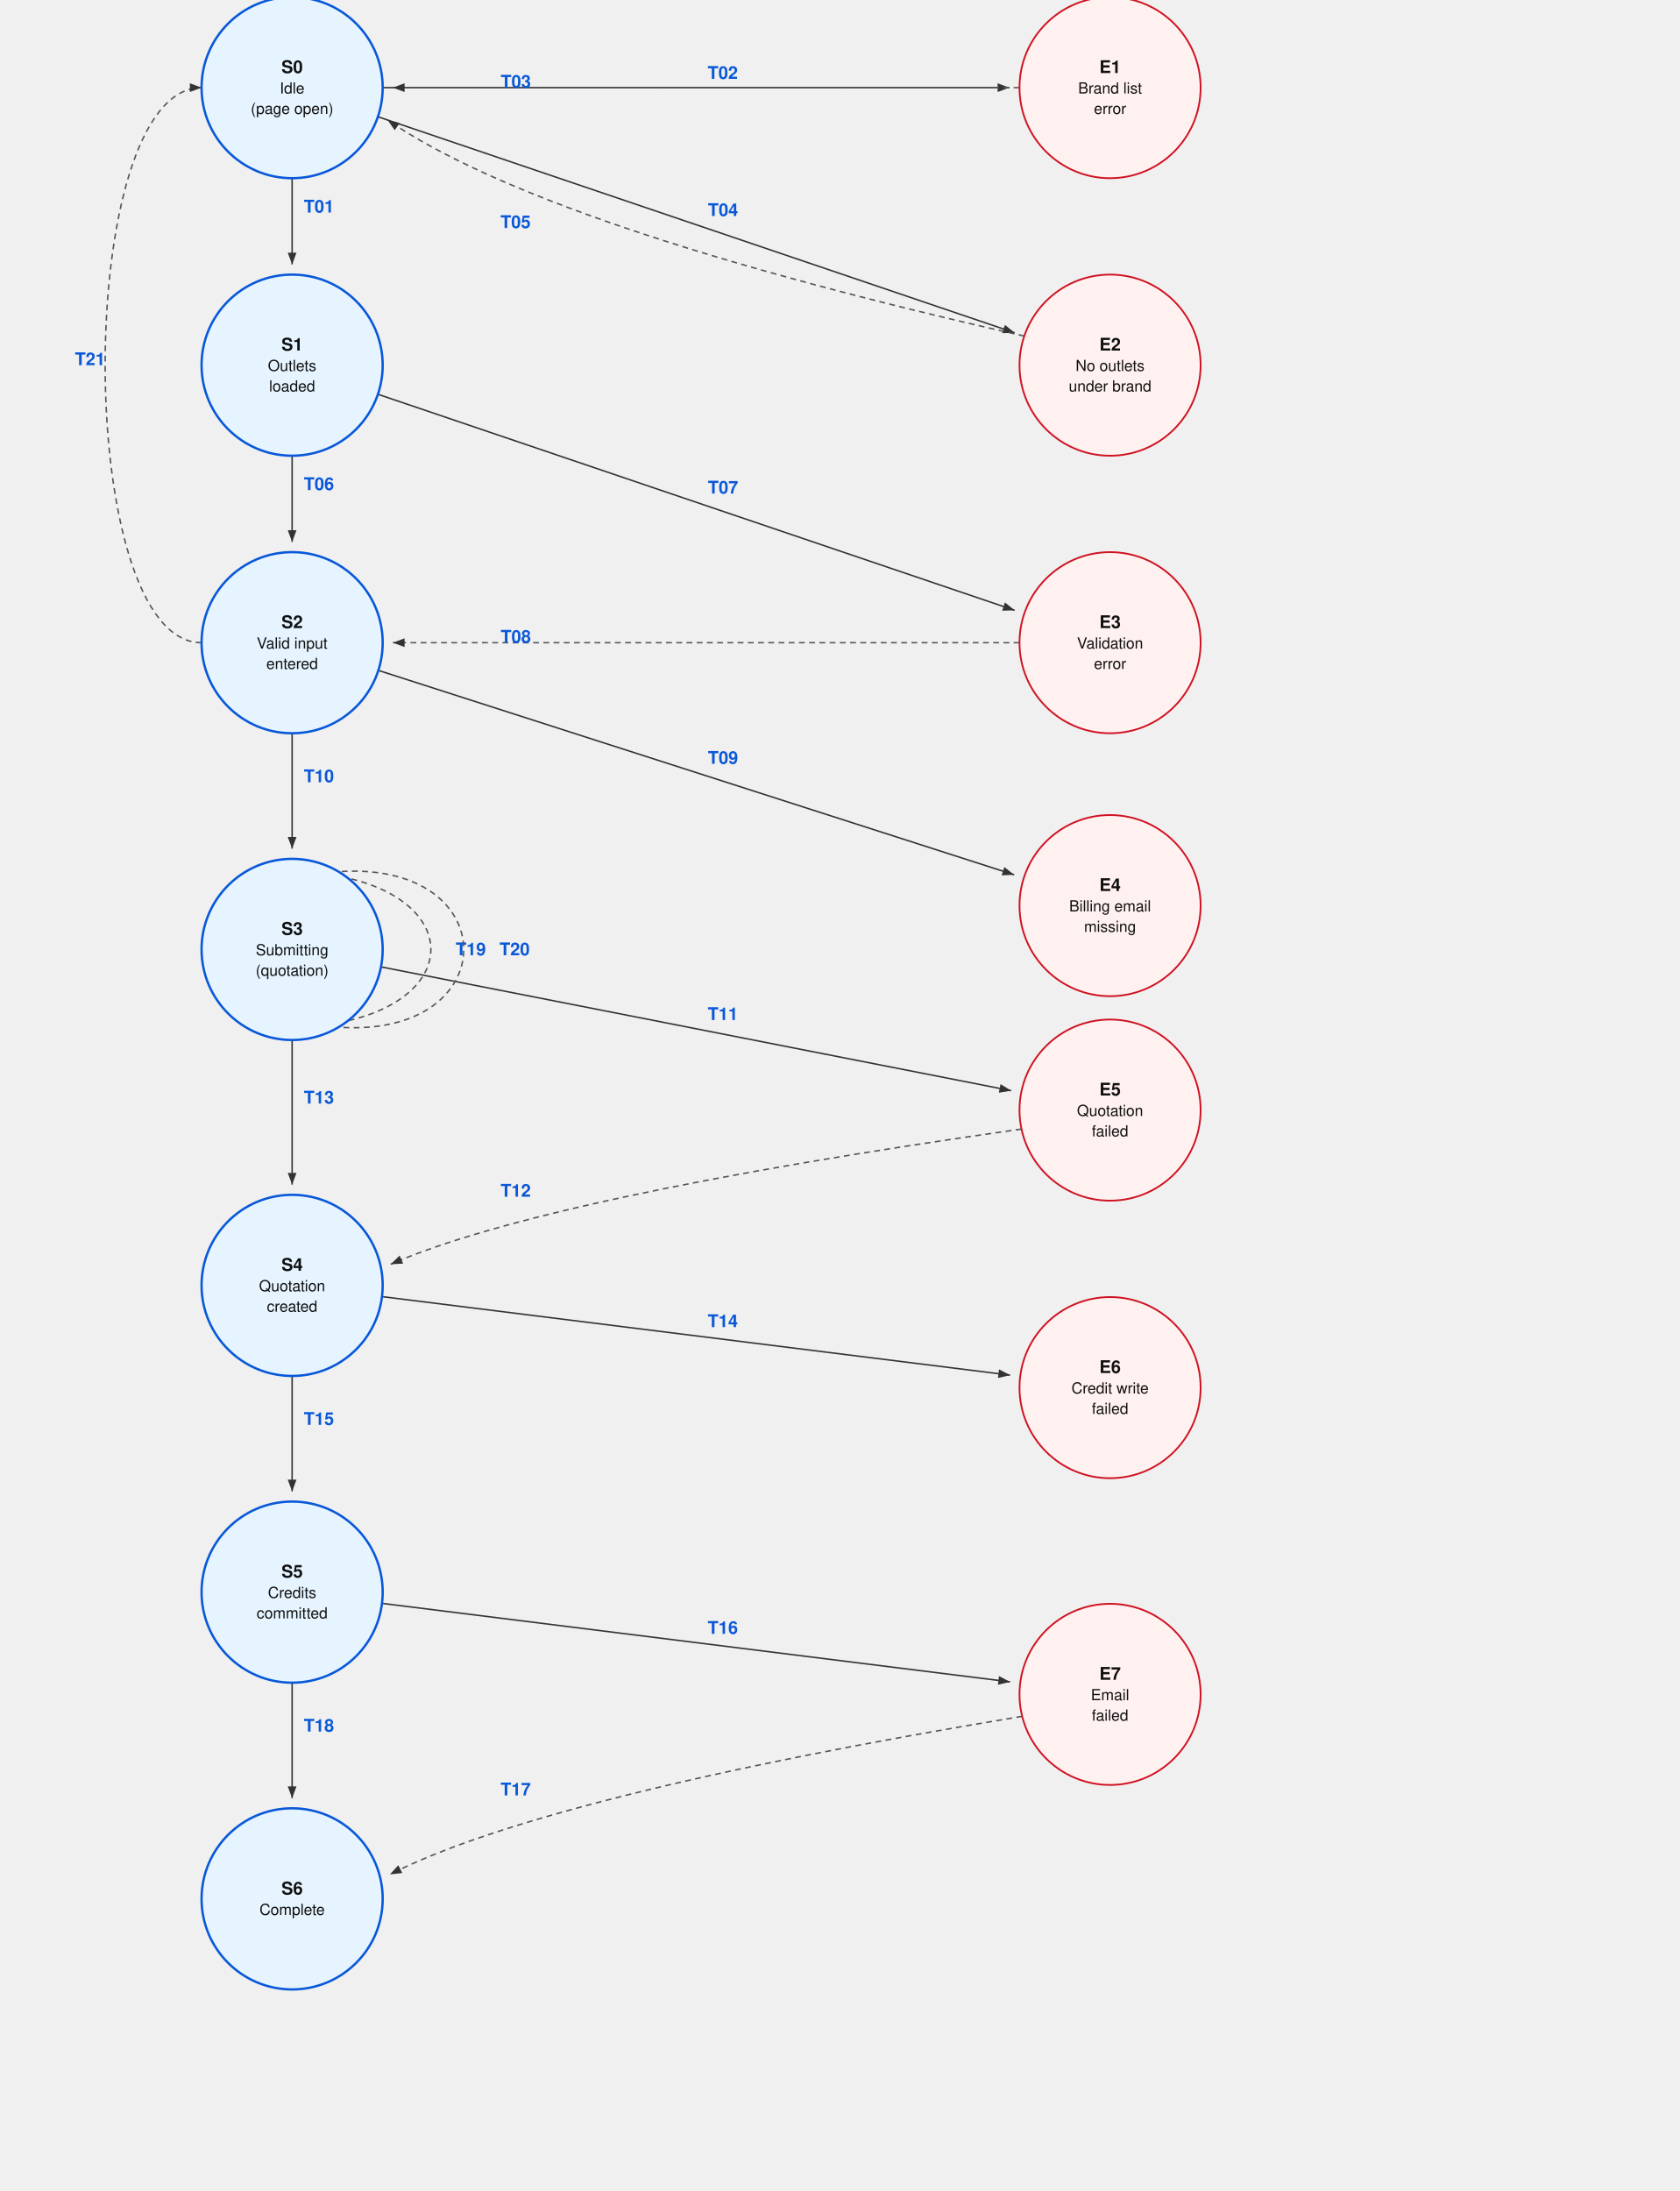
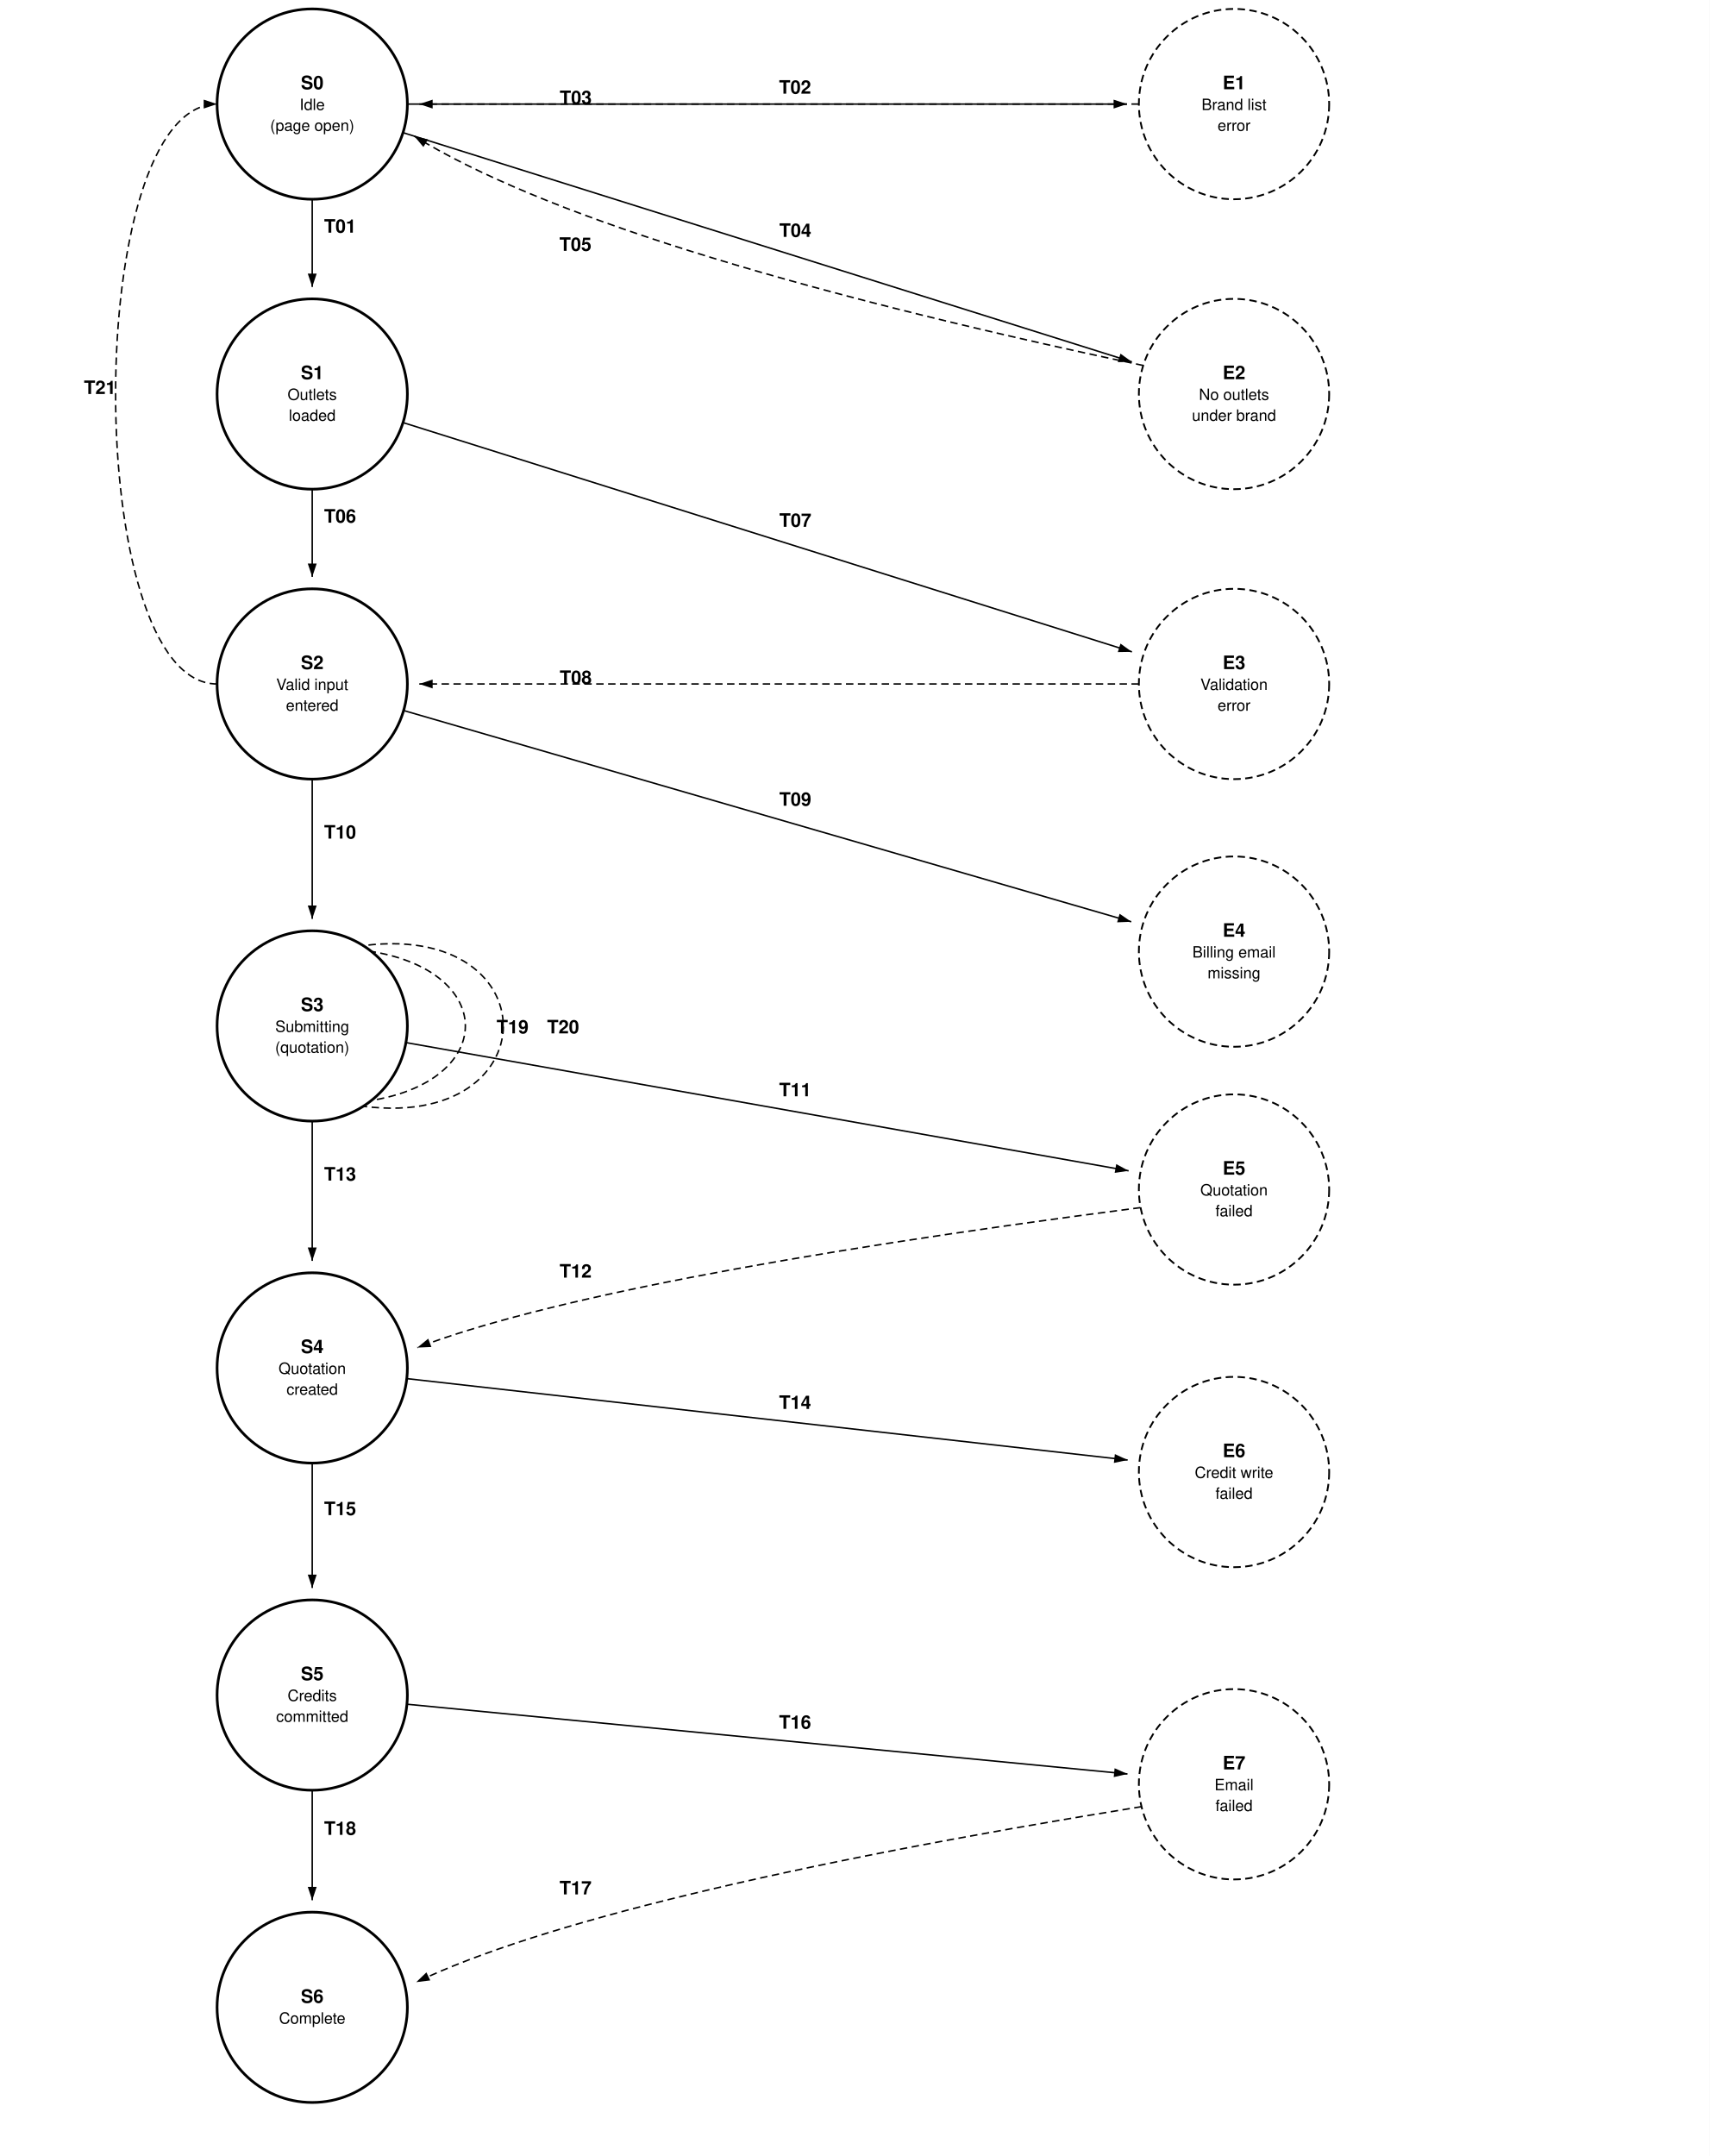
- <svg xmlns="http://www.w3.org/2000/svg" viewBox="0 0 1150 1500" font-family="Helvetica,Arial,sans-serif">
+ <svg xmlns="http://www.w3.org/2000/svg" viewBox="0 0 1150 1450" font-family="Helvetica,Arial,sans-serif">
  <defs>
-     <marker id="a" markerWidth="9" markerHeight="9" refX="8" refY="3" orient="auto">
-       <path d="M0,0 L0,6 L8,3 z" fill="#333" />
+     <marker id="ar2" markerWidth="10" markerHeight="10" refX="9" refY="3" orient="auto">
+       <path d="M0,0 L0,6 L9,3 z" fill="#000" />
    </marker>
  </defs>
-   <path d="M200.0,122.0 L200.0,181.0" stroke="#333" fill="none" marker-end="url(#a)" />
-   <text x="208.0" y="145.5" font-size="12" font-weight="bold" text-anchor="start" fill="#0958d9">T01</text>
-   <path d="M262.0,60.0 L691.0,60.0" stroke="#333" fill="none" marker-end="url(#a)" />
-   <text x="484.5" y="54.0" font-size="12" font-weight="bold" text-anchor="start" fill="#0958d9">T02</text>
-   <path d="M698.0,60.0 Q373.5,60.0 269.0,60.0" stroke="#555" fill="none" stroke-dasharray="4,3" marker-end="url(#a)" />
-   <text x="363.5" y="60.0" font-size="12" font-weight="bold" text-anchor="end" fill="#0958d9">T03</text>
-   <path d="M258.713,79.92 L694.658,227.831" stroke="#333" fill="none" marker-end="url(#a)" />
-   <text x="484.686" y="147.875" font-size="12" font-weight="bold" text-anchor="start" fill="#0958d9">T04</text>
-   <path d="M701.287,230.08 Q373.314,156.125 265.342,82.169" stroke="#555" fill="none" stroke-dasharray="4,3" marker-end="url(#a)" />
-   <text x="363.314" y="156.125" font-size="12" font-weight="bold" text-anchor="end" fill="#0958d9">T05</text>
-   <path d="M200.0,312.0 L200.0,371.0" stroke="#333" fill="none" marker-end="url(#a)" />
-   <text x="208.0" y="335.5" font-size="12" font-weight="bold" text-anchor="start" fill="#0958d9">T06</text>
-   <path d="M258.713,269.92 L694.658,417.831" stroke="#333" fill="none" marker-end="url(#a)" />
-   <text x="484.686" y="337.875" font-size="12" font-weight="bold" text-anchor="start" fill="#0958d9">T07</text>
-   <path d="M698.0,440.0 Q373.5,440.0 269.0,440.0" stroke="#555" fill="none" stroke-dasharray="4,3" marker-end="url(#a)" />
-   <text x="363.5" y="440.0" font-size="12" font-weight="bold" text-anchor="end" fill="#0958d9">T08</text>
-   <path d="M259.026,458.973 L694.31,598.885" stroke="#333" fill="none" marker-end="url(#a)" />
-   <text x="484.668" y="522.929" font-size="12" font-weight="bold" text-anchor="start" fill="#0958d9">T09</text>
-   <path d="M200.0,502.0 L200.0,581.0" stroke="#333" fill="none" marker-end="url(#a)" />
-   <text x="208.0" y="535.5" font-size="12" font-weight="bold" text-anchor="start" fill="#0958d9">T10</text>
-   <path d="M260.837,661.95 L692.294,746.701" stroke="#333" fill="none" marker-end="url(#a)" />
-   <text x="484.566" y="698.325" font-size="12" font-weight="bold" text-anchor="start" fill="#0958d9">T11</text>
-   <path d="M699.376,772.991 Q373.422,819.267 267.468,865.542" stroke="#555" fill="none" stroke-dasharray="4,3" marker-end="url(#a)" />
-   <text x="363.422" y="819.267" font-size="12" font-weight="bold" text-anchor="end" fill="#0958d9">T12</text>
-   <path d="M200.0,712.0 L200.0,811.0" stroke="#333" fill="none" marker-end="url(#a)" />
-   <text x="208.0" y="755.5" font-size="12" font-weight="bold" text-anchor="start" fill="#0958d9">T13</text>
-   <path d="M261.521,887.69 L691.533,941.442" stroke="#333" fill="none" marker-end="url(#a)" />
-   <text x="484.527" y="908.566" font-size="12" font-weight="bold" text-anchor="start" fill="#0958d9">T14</text>
-   <path d="M200.0,942.0 L200.0,1021.0" stroke="#333" fill="none" marker-end="url(#a)" />
-   <text x="208.0" y="975.5" font-size="12" font-weight="bold" text-anchor="start" fill="#0958d9">T15</text>
-   <path d="M261.521,1097.69 L691.533,1151.442" stroke="#333" fill="none" marker-end="url(#a)" />
-   <text x="484.527" y="1118.566" font-size="12" font-weight="bold" text-anchor="start" fill="#0958d9">T16</text>
-   <path d="M699.851,1175.037 Q373.395,1229.151 266.94,1283.265" stroke="#555" fill="none" stroke-dasharray="4,3" marker-end="url(#a)" />
-   <text x="363.395" y="1229.151" font-size="12" font-weight="bold" text-anchor="end" fill="#0958d9">T17</text>
-   <path d="M200.0,1152.0 L200.0,1231.0" stroke="#333" fill="none" marker-end="url(#a)" />
-   <text x="208.0" y="1185.5" font-size="12" font-weight="bold" text-anchor="start" fill="#0958d9">T18</text>
-   <path d="M138,440 C50,440 50,60 138,60" stroke="#555" fill="none" stroke-dasharray="4,3" marker-end="url(#a)" />
-   <text x="72" y="250.0" font-size="12" font-weight="bold" text-anchor="end" fill="#0958d9">T21</text>
-   <path d="M220,598 C320,610 320,690 220,702" stroke="#555" fill="none" stroke-dasharray="4,3" marker-end="url(#a)" />
-   <text x="312" y="654" font-size="12" font-weight="bold" text-anchor="start" fill="#0958d9">T19</text>
-   <path d="M220,598 C350,580 350,720 220,702" stroke="#555" fill="none" stroke-dasharray="4,3" marker-end="url(#a)" />
-   <text x="342" y="654" font-size="12" font-weight="bold" text-anchor="start" fill="#0958d9">T20</text>
-   <circle cx="200" cy="60" r="62" fill="#e6f4ff" stroke="#0958d9" stroke-width="1.6" />
-   <text x="200" y="50" font-size="12" font-weight="bold" text-anchor="middle" fill="#111">S0</text>
-   <text x="200" y="64" font-size="10.5" font-weight="normal" text-anchor="middle" fill="#111">Idle</text>
-   <text x="200" y="78" font-size="10.5" font-weight="normal" text-anchor="middle" fill="#111">(page open)</text>
-   <circle cx="760" cy="60" r="62" fill="#fff1f0" stroke="#cf1322" stroke-width="1.2" />
-   <text x="760" y="50" font-size="12" font-weight="bold" text-anchor="middle" fill="#111">E1</text>
-   <text x="760" y="64" font-size="10.5" font-weight="normal" text-anchor="middle" fill="#111">Brand list</text>
-   <text x="760" y="78" font-size="10.5" font-weight="normal" text-anchor="middle" fill="#111">error</text>
-   <circle cx="200" cy="250" r="62" fill="#e6f4ff" stroke="#0958d9" stroke-width="1.6" />
-   <text x="200" y="240" font-size="12" font-weight="bold" text-anchor="middle" fill="#111">S1</text>
-   <text x="200" y="254" font-size="10.5" font-weight="normal" text-anchor="middle" fill="#111">Outlets</text>
-   <text x="200" y="268" font-size="10.5" font-weight="normal" text-anchor="middle" fill="#111">loaded</text>
-   <circle cx="760" cy="250" r="62" fill="#fff1f0" stroke="#cf1322" stroke-width="1.2" />
-   <text x="760" y="240" font-size="12" font-weight="bold" text-anchor="middle" fill="#111">E2</text>
-   <text x="760" y="254" font-size="10.5" font-weight="normal" text-anchor="middle" fill="#111">No outlets</text>
-   <text x="760" y="268" font-size="10.5" font-weight="normal" text-anchor="middle" fill="#111">under brand</text>
-   <circle cx="200" cy="440" r="62" fill="#e6f4ff" stroke="#0958d9" stroke-width="1.6" />
-   <text x="200" y="430" font-size="12" font-weight="bold" text-anchor="middle" fill="#111">S2</text>
-   <text x="200" y="444" font-size="10.5" font-weight="normal" text-anchor="middle" fill="#111">Valid input</text>
-   <text x="200" y="458" font-size="10.5" font-weight="normal" text-anchor="middle" fill="#111">entered</text>
-   <circle cx="760" cy="440" r="62" fill="#fff1f0" stroke="#cf1322" stroke-width="1.2" />
-   <text x="760" y="430" font-size="12" font-weight="bold" text-anchor="middle" fill="#111">E3</text>
-   <text x="760" y="444" font-size="10.5" font-weight="normal" text-anchor="middle" fill="#111">Validation</text>
-   <text x="760" y="458" font-size="10.5" font-weight="normal" text-anchor="middle" fill="#111">error</text>
-   <circle cx="200" cy="650" r="62" fill="#e6f4ff" stroke="#0958d9" stroke-width="1.6" />
-   <text x="200" y="640" font-size="12" font-weight="bold" text-anchor="middle" fill="#111">S3</text>
-   <text x="200" y="654" font-size="10.5" font-weight="normal" text-anchor="middle" fill="#111">Submitting</text>
-   <text x="200" y="668" font-size="10.5" font-weight="normal" text-anchor="middle" fill="#111">(quotation)</text>
-   <circle cx="760" cy="620" r="62" fill="#fff1f0" stroke="#cf1322" stroke-width="1.2" />
-   <text x="760" y="610" font-size="12" font-weight="bold" text-anchor="middle" fill="#111">E4</text>
-   <text x="760" y="624" font-size="10.5" font-weight="normal" text-anchor="middle" fill="#111">Billing email</text>
-   <text x="760" y="638" font-size="10.5" font-weight="normal" text-anchor="middle" fill="#111">missing</text>
-   <circle cx="760" cy="760" r="62" fill="#fff1f0" stroke="#cf1322" stroke-width="1.2" />
-   <text x="760" y="750" font-size="12" font-weight="bold" text-anchor="middle" fill="#111">E5</text>
-   <text x="760" y="764" font-size="10.5" font-weight="normal" text-anchor="middle" fill="#111">Quotation</text>
-   <text x="760" y="778" font-size="10.5" font-weight="normal" text-anchor="middle" fill="#111">failed</text>
-   <circle cx="200" cy="880" r="62" fill="#e6f4ff" stroke="#0958d9" stroke-width="1.6" />
-   <text x="200" y="870" font-size="12" font-weight="bold" text-anchor="middle" fill="#111">S4</text>
-   <text x="200" y="884" font-size="10.5" font-weight="normal" text-anchor="middle" fill="#111">Quotation</text>
-   <text x="200" y="898" font-size="10.5" font-weight="normal" text-anchor="middle" fill="#111">created</text>
-   <circle cx="760" cy="950" r="62" fill="#fff1f0" stroke="#cf1322" stroke-width="1.2" />
-   <text x="760" y="940" font-size="12" font-weight="bold" text-anchor="middle" fill="#111">E6</text>
-   <text x="760" y="954" font-size="10.5" font-weight="normal" text-anchor="middle" fill="#111">Credit write</text>
-   <text x="760" y="968" font-size="10.5" font-weight="normal" text-anchor="middle" fill="#111">failed</text>
-   <circle cx="200" cy="1090" r="62" fill="#e6f4ff" stroke="#0958d9" stroke-width="1.6" />
-   <text x="200" y="1080" font-size="12" font-weight="bold" text-anchor="middle" fill="#111">S5</text>
-   <text x="200" y="1094" font-size="10.5" font-weight="normal" text-anchor="middle" fill="#111">Credits</text>
-   <text x="200" y="1108" font-size="10.5" font-weight="normal" text-anchor="middle" fill="#111">committed</text>
-   <circle cx="760" cy="1160" r="62" fill="#fff1f0" stroke="#cf1322" stroke-width="1.2" />
-   <text x="760" y="1150" font-size="12" font-weight="bold" text-anchor="middle" fill="#111">E7</text>
-   <text x="760" y="1164" font-size="10.5" font-weight="normal" text-anchor="middle" fill="#111">Email</text>
-   <text x="760" y="1178" font-size="10.5" font-weight="normal" text-anchor="middle" fill="#111">failed</text>
-   <circle cx="200" cy="1300" r="62" fill="#e6f4ff" stroke="#0958d9" stroke-width="1.6" />
-   <text x="200" y="1297" font-size="12" font-weight="bold" text-anchor="middle" fill="#111">S6</text>
-   <text x="200" y="1311" font-size="10.5" font-weight="normal" text-anchor="middle" fill="#111">Complete</text>
+   <rect x="0" y="0" width="1150" height="1450" fill="#fff" />
+   <path d="M210.0,134.0 L210.0,193.0" stroke="#000" fill="none" marker-end="url(#ar2)" />
+   <text x="218.0" y="156.5" font-size="12.5" font-weight="bold" text-anchor="start" fill="#000">T01</text>
+   <path d="M274.0,70.0 L758.0,70.0" stroke="#000" fill="none" marker-end="url(#ar2)" />
+   <text x="524.0" y="63.0" font-size="12.5" font-weight="bold" text-anchor="start" fill="#000">T02</text>
+   <path d="M766.0,70.0 Q404.0,70.0 282.0,70.0" stroke="#000" fill="none" stroke-dasharray="5,3" marker-end="url(#ar2)" />
+   <text x="398.0" y="70.0" font-size="12.5" font-weight="bold" text-anchor="end" fill="#000">T03</text>
+   <path d="M271.052,89.202 L761.317,243.398" stroke="#000" fill="none" marker-end="url(#ar2)" />
+   <text x="524.184" y="159.3" font-size="12.5" font-weight="bold" text-anchor="start" fill="#000">T04</text>
+   <path d="M768.948,245.798 Q403.816,168.7 278.683,91.602" stroke="#000" fill="none" stroke-dasharray="5,3" marker-end="url(#ar2)" />
+   <text x="397.816" y="168.7" font-size="12.5" font-weight="bold" text-anchor="end" fill="#000">T05</text>
+   <path d="M210.0,329.0 L210.0,388.0" stroke="#000" fill="none" marker-end="url(#ar2)" />
+   <text x="218.0" y="351.5" font-size="12.5" font-weight="bold" text-anchor="start" fill="#000">T06</text>
+   <path d="M271.052,284.202 L761.317,438.398" stroke="#000" fill="none" marker-end="url(#ar2)" />
+   <text x="524.184" y="354.3" font-size="12.5" font-weight="bold" text-anchor="start" fill="#000">T07</text>
+   <path d="M766.0,460.0 Q404.0,460.0 282.0,460.0" stroke="#000" fill="none" stroke-dasharray="5,3" marker-end="url(#ar2)" />
+   <text x="398.0" y="460.0" font-size="12.5" font-weight="bold" text-anchor="end" fill="#000">T08</text>
+   <path d="M271.462,477.844 L760.855,619.926" stroke="#000" fill="none" marker-end="url(#ar2)" />
+   <text x="524.159" y="541.885" font-size="12.5" font-weight="bold" text-anchor="start" fill="#000">T09</text>
+   <path d="M210.0,524.0 L210.0,618.0" stroke="#000" fill="none" marker-end="url(#ar2)" />
+   <text x="218.0" y="564.0" font-size="12.5" font-weight="bold" text-anchor="start" fill="#000">T10</text>
+   <path d="M273.016,701.18 L759.107,787.422" stroke="#000" fill="none" marker-end="url(#ar2)" />
+   <text x="524.062" y="737.301" font-size="12.5" font-weight="bold" text-anchor="start" fill="#000">T11</text>
+   <path d="M767.166,812.161 Q403.927,859.24 280.688,906.318" stroke="#000" fill="none" stroke-dasharray="5,3" marker-end="url(#ar2)" />
+   <text x="397.927" y="859.24" font-size="12.5" font-weight="bold" text-anchor="end" fill="#000">T12</text>
+   <path d="M210.0,754.0 L210.0,848.0" stroke="#000" fill="none" marker-end="url(#ar2)" />
+   <text x="218.0" y="794.0" font-size="12.5" font-weight="bold" text-anchor="start" fill="#000">T13</text>
+   <path d="M273.596,927.18 L758.455,981.922" stroke="#000" fill="none" marker-end="url(#ar2)" />
+   <text x="524.025" y="947.551" font-size="12.5" font-weight="bold" text-anchor="start" fill="#000">T14</text>
+   <path d="M210.0,984.0 L210.0,1068.0" stroke="#000" fill="none" marker-end="url(#ar2)" />
+   <text x="218.0" y="1019.0" font-size="12.5" font-weight="bold" text-anchor="start" fill="#000">T15</text>
+   <path d="M273.702,1146.165 L758.335,1193.065" stroke="#000" fill="none" marker-end="url(#ar2)" />
+   <text x="524.019" y="1162.615" font-size="12.5" font-weight="bold" text-anchor="start" fill="#000">T16</text>
+   <path d="M767.795,1215.05 Q403.888,1274.059 279.981,1333.069" stroke="#000" fill="none" stroke-dasharray="5,3" marker-end="url(#ar2)" />
+   <text x="397.888" y="1274.059" font-size="12.5" font-weight="bold" text-anchor="end" fill="#000">T17</text>
+   <path d="M210.0,1204.0 L210.0,1278.0" stroke="#000" fill="none" marker-end="url(#ar2)" />
+   <text x="218.0" y="1234.0" font-size="12.5" font-weight="bold" text-anchor="start" fill="#000">T18</text>
+   <path d="M146,460 C55,460 55,70 146,70" stroke="#000" fill="none" stroke-dasharray="5,3" marker-end="url(#ar2)" />
+   <text x="78" y="265.0" font-size="12.5" font-weight="bold" text-anchor="end" fill="#000">T21</text>
+   <path d="M232,638 C340,644 340,736 232,742" stroke="#000" fill="none" stroke-dasharray="5,3" marker-end="url(#ar2)" />
+   <text x="334" y="695" font-size="12.5" font-weight="bold" text-anchor="start" fill="#000">T19</text>
+   <path d="M232,638 C374,610 374,770 232,742" stroke="#000" fill="none" stroke-dasharray="5,3" marker-end="url(#ar2)" />
+   <text x="368" y="695" font-size="12.5" font-weight="bold" text-anchor="start" fill="#000">T20</text>
+   <circle cx="210" cy="70" r="64" fill="#fff" stroke="#000" stroke-width="1.8" />
+   <text x="210" y="60" font-size="12.5" font-weight="bold" text-anchor="middle" fill="#000">S0</text>
+   <text x="210" y="74" font-size="10.5" font-weight="normal" text-anchor="middle" fill="#000">Idle</text>
+   <text x="210" y="88" font-size="10.5" font-weight="normal" text-anchor="middle" fill="#000">(page open)</text>
+   <circle cx="830" cy="70" r="64" fill="#fff" stroke="#000" stroke-width="1.2" stroke-dasharray="5,3" />
+   <text x="830" y="60" font-size="12.5" font-weight="bold" text-anchor="middle" fill="#000">E1</text>
+   <text x="830" y="74" font-size="10.5" font-weight="normal" text-anchor="middle" fill="#000">Brand list</text>
+   <text x="830" y="88" font-size="10.5" font-weight="normal" text-anchor="middle" fill="#000">error</text>
+   <circle cx="210" cy="265" r="64" fill="#fff" stroke="#000" stroke-width="1.8" />
+   <text x="210" y="255" font-size="12.5" font-weight="bold" text-anchor="middle" fill="#000">S1</text>
+   <text x="210" y="269" font-size="10.5" font-weight="normal" text-anchor="middle" fill="#000">Outlets</text>
+   <text x="210" y="283" font-size="10.5" font-weight="normal" text-anchor="middle" fill="#000">loaded</text>
+   <circle cx="830" cy="265" r="64" fill="#fff" stroke="#000" stroke-width="1.2" stroke-dasharray="5,3" />
+   <text x="830" y="255" font-size="12.5" font-weight="bold" text-anchor="middle" fill="#000">E2</text>
+   <text x="830" y="269" font-size="10.5" font-weight="normal" text-anchor="middle" fill="#000">No outlets</text>
+   <text x="830" y="283" font-size="10.5" font-weight="normal" text-anchor="middle" fill="#000">under brand</text>
+   <circle cx="210" cy="460" r="64" fill="#fff" stroke="#000" stroke-width="1.8" />
+   <text x="210" y="450" font-size="12.5" font-weight="bold" text-anchor="middle" fill="#000">S2</text>
+   <text x="210" y="464" font-size="10.5" font-weight="normal" text-anchor="middle" fill="#000">Valid input</text>
+   <text x="210" y="478" font-size="10.5" font-weight="normal" text-anchor="middle" fill="#000">entered</text>
+   <circle cx="830" cy="460" r="64" fill="#fff" stroke="#000" stroke-width="1.2" stroke-dasharray="5,3" />
+   <text x="830" y="450" font-size="12.5" font-weight="bold" text-anchor="middle" fill="#000">E3</text>
+   <text x="830" y="464" font-size="10.5" font-weight="normal" text-anchor="middle" fill="#000">Validation</text>
+   <text x="830" y="478" font-size="10.5" font-weight="normal" text-anchor="middle" fill="#000">error</text>
+   <circle cx="210" cy="690" r="64" fill="#fff" stroke="#000" stroke-width="1.8" />
+   <text x="210" y="680" font-size="12.5" font-weight="bold" text-anchor="middle" fill="#000">S3</text>
+   <text x="210" y="694" font-size="10.5" font-weight="normal" text-anchor="middle" fill="#000">Submitting</text>
+   <text x="210" y="708" font-size="10.5" font-weight="normal" text-anchor="middle" fill="#000">(quotation)</text>
+   <circle cx="830" cy="640" r="64" fill="#fff" stroke="#000" stroke-width="1.2" stroke-dasharray="5,3" />
+   <text x="830" y="630" font-size="12.5" font-weight="bold" text-anchor="middle" fill="#000">E4</text>
+   <text x="830" y="644" font-size="10.5" font-weight="normal" text-anchor="middle" fill="#000">Billing email</text>
+   <text x="830" y="658" font-size="10.5" font-weight="normal" text-anchor="middle" fill="#000">missing</text>
+   <circle cx="830" cy="800" r="64" fill="#fff" stroke="#000" stroke-width="1.2" stroke-dasharray="5,3" />
+   <text x="830" y="790" font-size="12.5" font-weight="bold" text-anchor="middle" fill="#000">E5</text>
+   <text x="830" y="804" font-size="10.5" font-weight="normal" text-anchor="middle" fill="#000">Quotation</text>
+   <text x="830" y="818" font-size="10.5" font-weight="normal" text-anchor="middle" fill="#000">failed</text>
+   <circle cx="210" cy="920" r="64" fill="#fff" stroke="#000" stroke-width="1.8" />
+   <text x="210" y="910" font-size="12.5" font-weight="bold" text-anchor="middle" fill="#000">S4</text>
+   <text x="210" y="924" font-size="10.5" font-weight="normal" text-anchor="middle" fill="#000">Quotation</text>
+   <text x="210" y="938" font-size="10.5" font-weight="normal" text-anchor="middle" fill="#000">created</text>
+   <circle cx="830" cy="990" r="64" fill="#fff" stroke="#000" stroke-width="1.2" stroke-dasharray="5,3" />
+   <text x="830" y="980" font-size="12.5" font-weight="bold" text-anchor="middle" fill="#000">E6</text>
+   <text x="830" y="994" font-size="10.5" font-weight="normal" text-anchor="middle" fill="#000">Credit write</text>
+   <text x="830" y="1008" font-size="10.5" font-weight="normal" text-anchor="middle" fill="#000">failed</text>
+   <circle cx="210" cy="1140" r="64" fill="#fff" stroke="#000" stroke-width="1.8" />
+   <text x="210" y="1130" font-size="12.5" font-weight="bold" text-anchor="middle" fill="#000">S5</text>
+   <text x="210" y="1144" font-size="10.5" font-weight="normal" text-anchor="middle" fill="#000">Credits</text>
+   <text x="210" y="1158" font-size="10.5" font-weight="normal" text-anchor="middle" fill="#000">committed</text>
+   <circle cx="830" cy="1200" r="64" fill="#fff" stroke="#000" stroke-width="1.2" stroke-dasharray="5,3" />
+   <text x="830" y="1190" font-size="12.5" font-weight="bold" text-anchor="middle" fill="#000">E7</text>
+   <text x="830" y="1204" font-size="10.5" font-weight="normal" text-anchor="middle" fill="#000">Email</text>
+   <text x="830" y="1218" font-size="10.5" font-weight="normal" text-anchor="middle" fill="#000">failed</text>
+   <circle cx="210" cy="1350" r="64" fill="#fff" stroke="#000" stroke-width="1.8" />
+   <text x="210" y="1347" font-size="12.5" font-weight="bold" text-anchor="middle" fill="#000">S6</text>
+   <text x="210" y="1361" font-size="10.5" font-weight="normal" text-anchor="middle" fill="#000">Complete</text>
</svg>
